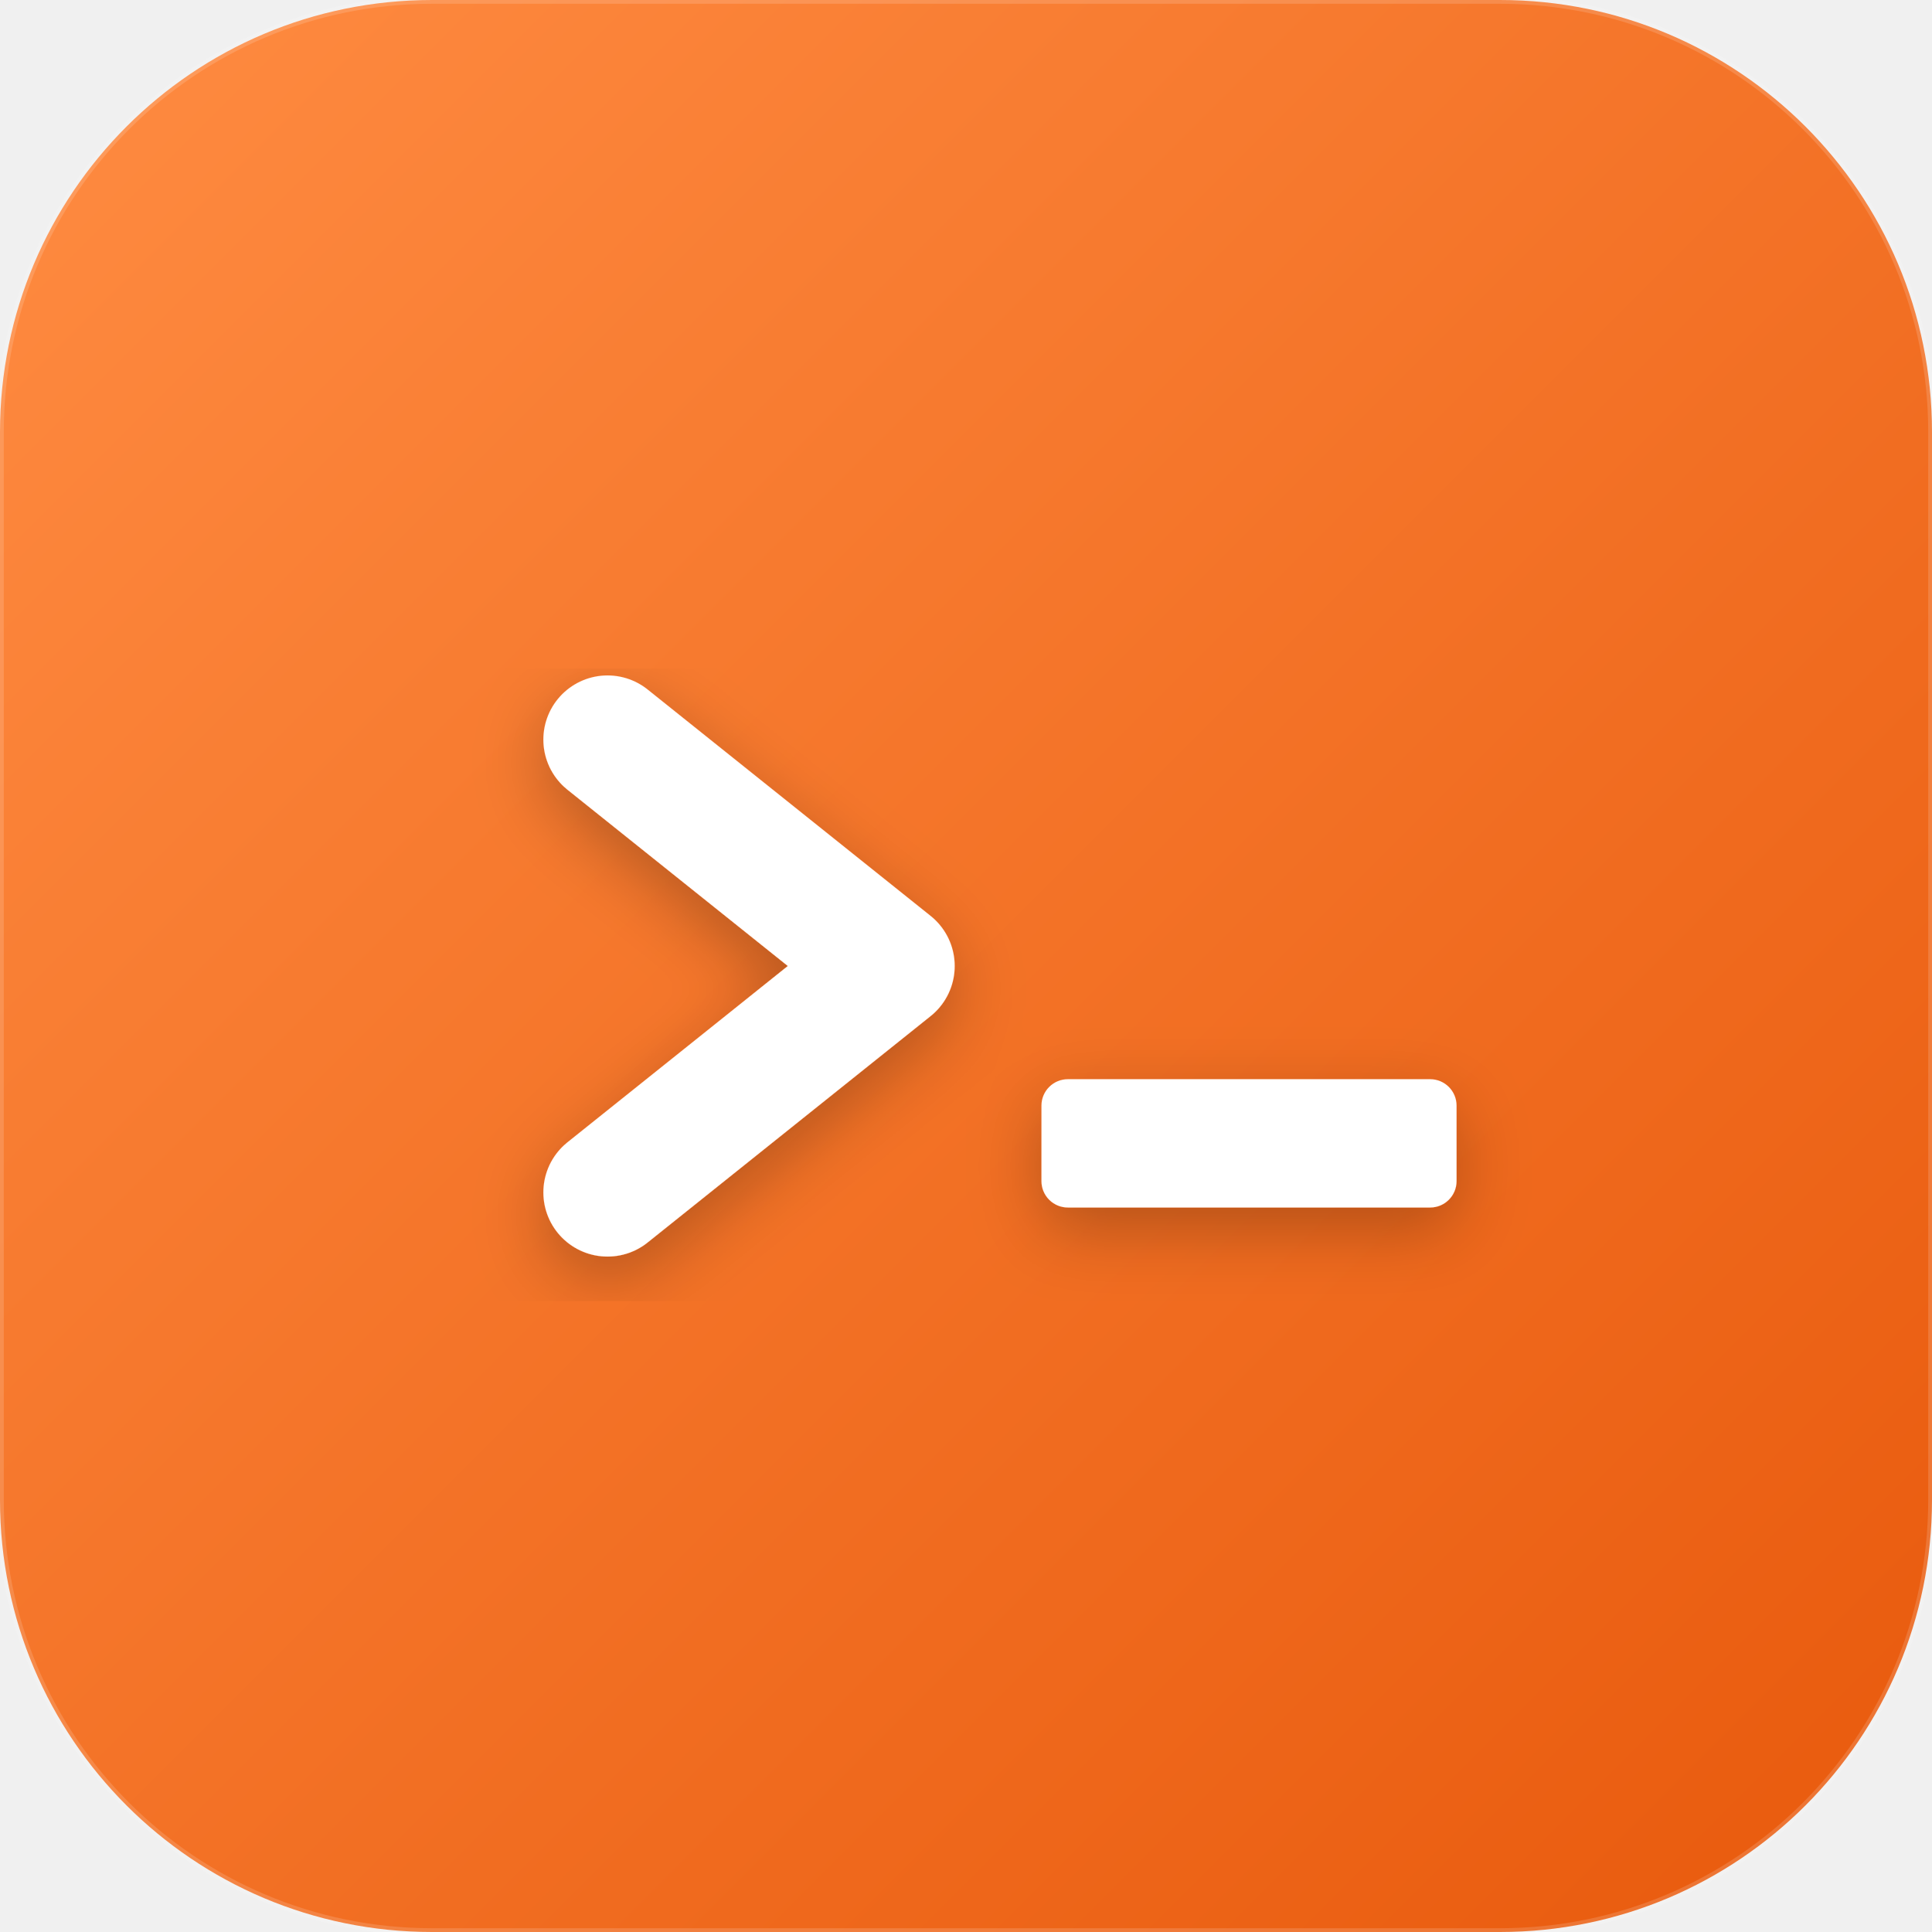
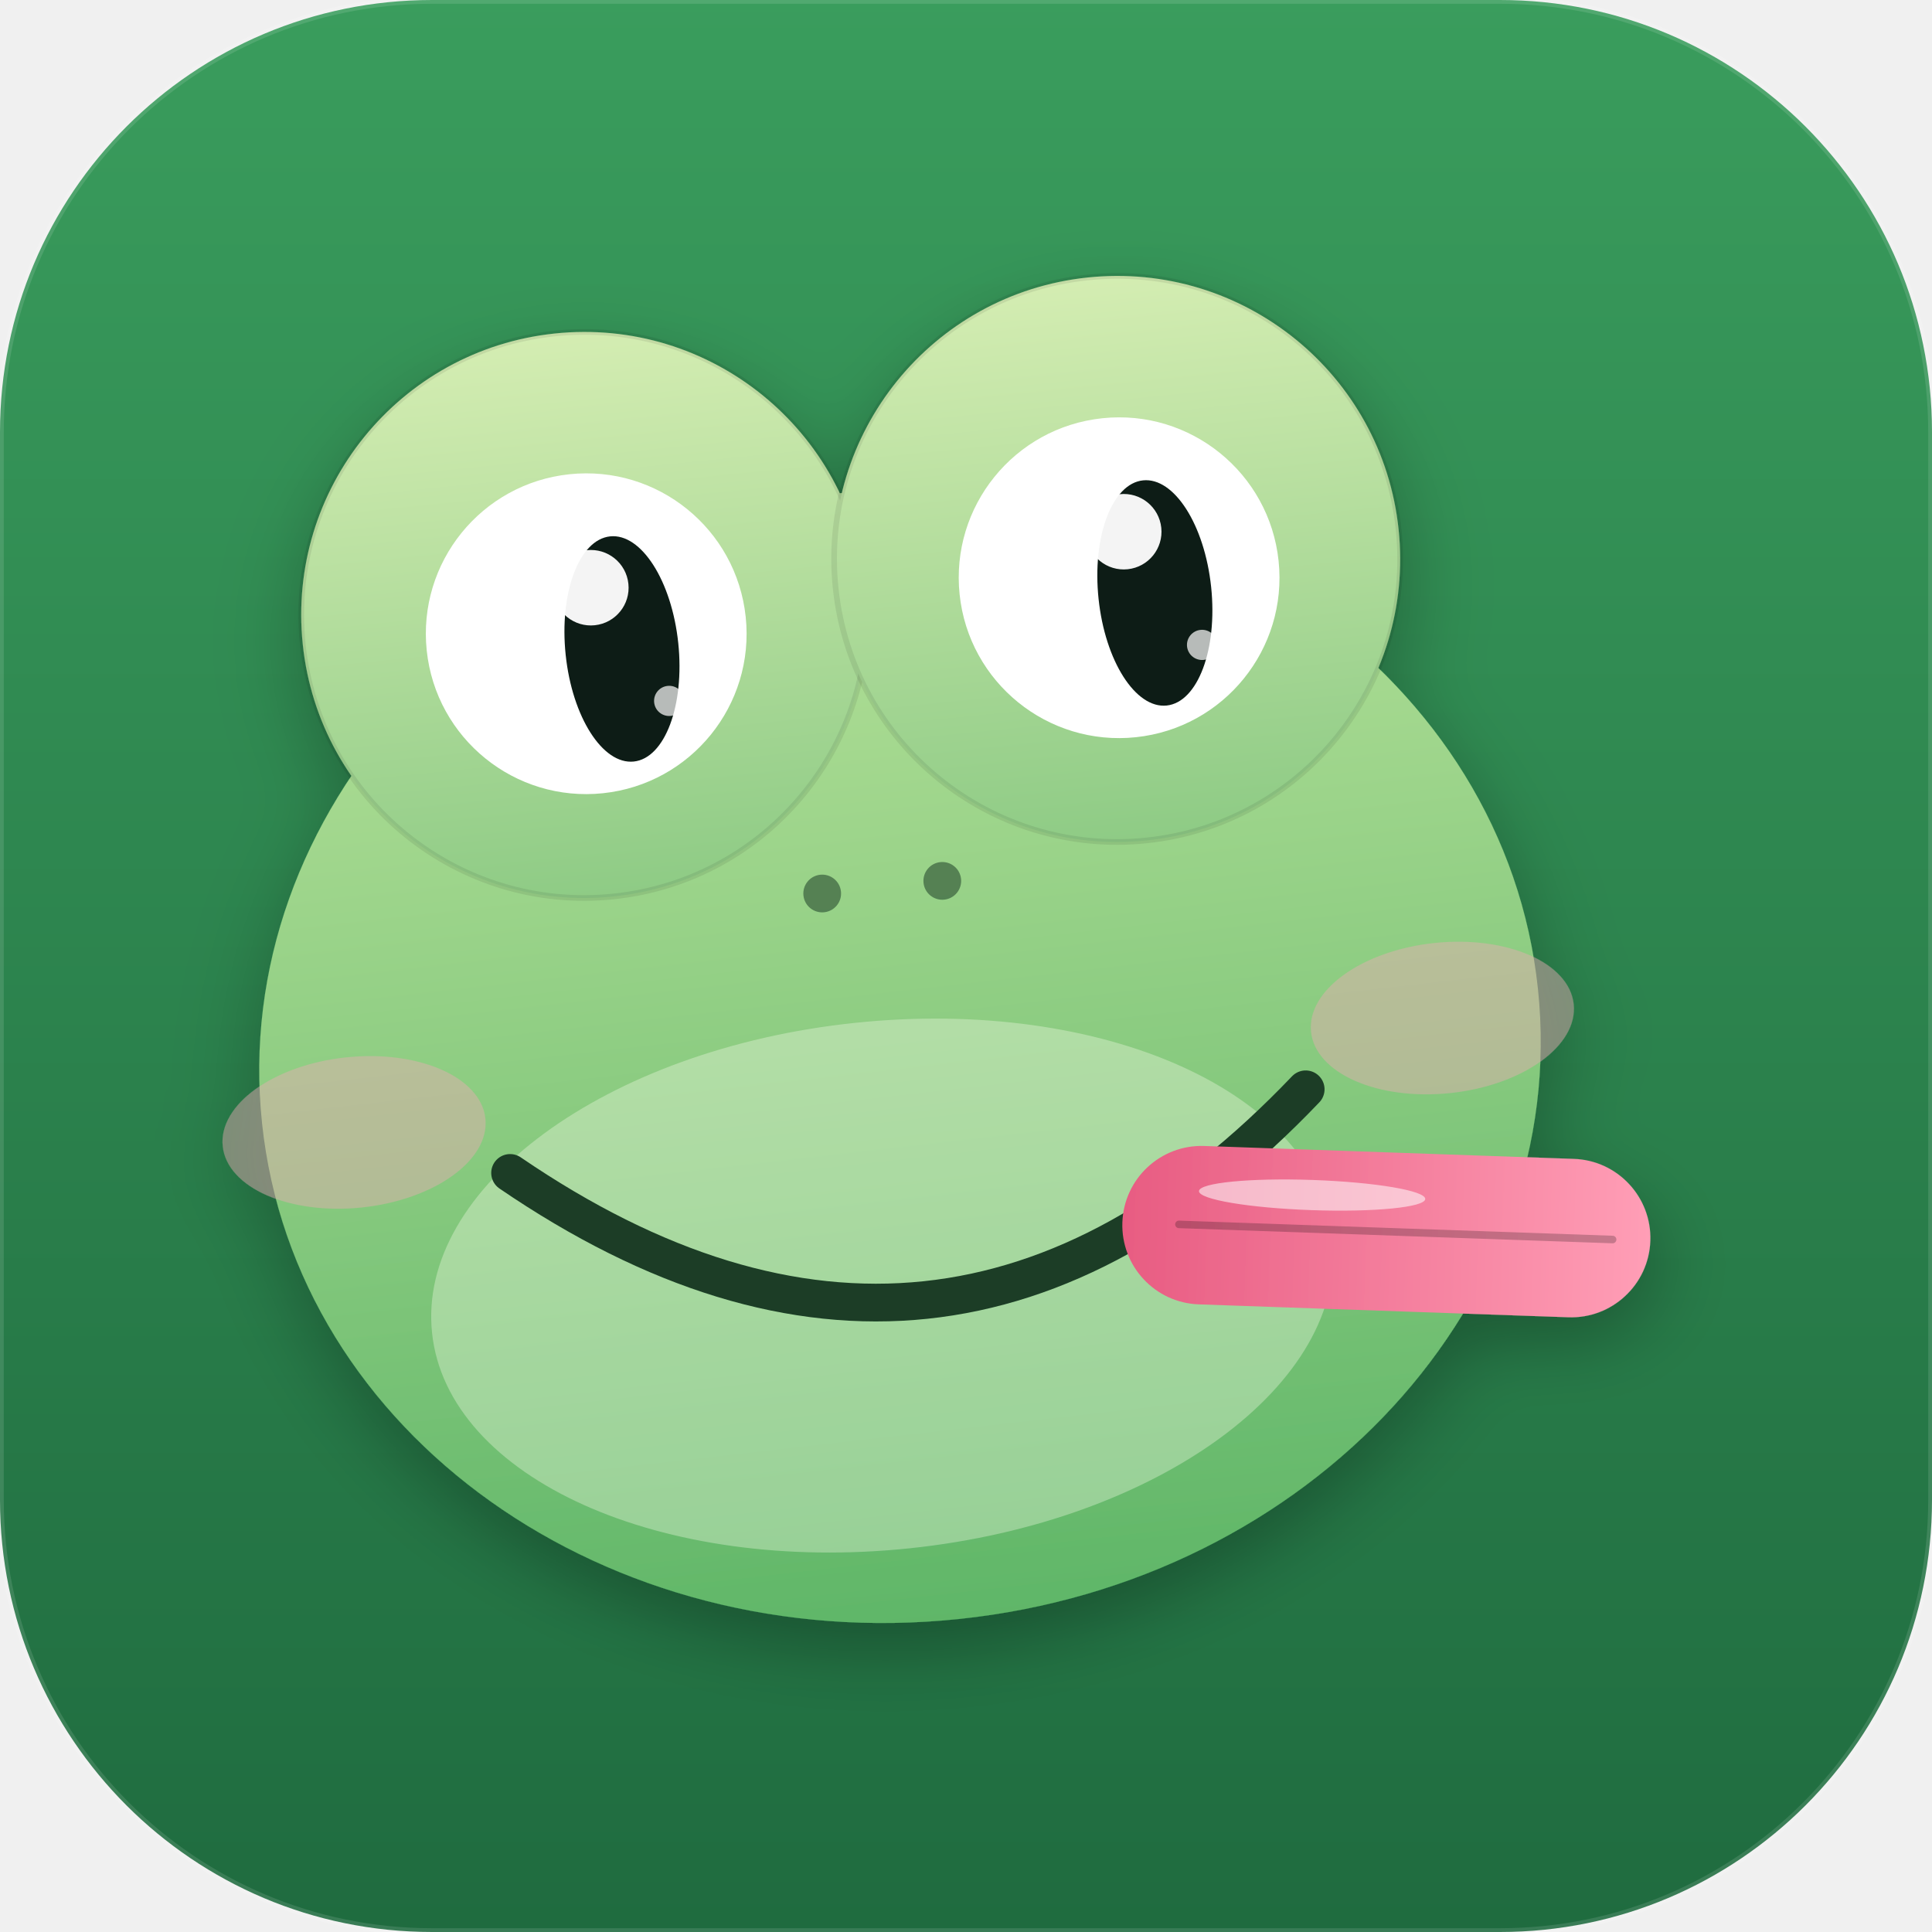
<svg xmlns="http://www.w3.org/2000/svg" width="1024" height="1024" viewBox="0 0 1024 1024">
  <defs>
-     <linearGradient id="bg" x1="0" y1="0" x2="1" y2="1">
-       <stop offset="0" stop-color="#FF8C42" />
-       <stop offset="1" stop-color="#E8590C" />
+     <linearGradient id="bg" x1="0" y1="0" x2="0" y2="1">
+       <stop offset="0" stop-color="#3A9D5D" />
+       <stop offset="1" stop-color="#1F6B3F" />
    </linearGradient>
-     <filter id="shadow" x="-20%" y="-20%" width="140%" height="140%">
-       <feDropShadow dx="0" dy="12" stdDeviation="18" flood-opacity="0.25" />
+     <linearGradient id="body" x1="0" y1="0" x2="0" y2="1">
+       <stop offset="0" stop-color="#B8E29A" />
+       <stop offset="1" stop-color="#5FB668" />
+     </linearGradient>
+     <linearGradient id="eye" x1="0" y1="0" x2="0" y2="1">
+       <stop offset="0" stop-color="#D4EDB2" />
+       <stop offset="1" stop-color="#8ECB85" />
+     </linearGradient>
+     <linearGradient id="tongue" x1="0" y1="0" x2="1" y2="0">
+       <stop offset="0" stop-color="#E85C82" />
+       <stop offset="1" stop-color="#FF9EB6" />
+     </linearGradient>
+     <filter id="shadow" x="-50%" y="-50%" width="200%" height="200%">
+       <feDropShadow dx="0" dy="14" stdDeviation="20" flood-opacity="0.28" />
    </filter>
  </defs>
  <rect x="0" y="0" width="1024" height="1024" rx="229" ry="229" fill="url(#bg)" />
-   <rect x="0" y="0" width="1024" height="1024" rx="229" ry="229" fill="none" stroke="rgba(255,255,255,0.15)" stroke-width="4" />
-   <g transform="translate(512 512)" filter="url(#shadow)">
-     <path d="M -190 -120 L -40 0 L -190 120" fill="none" stroke="white" stroke-width="68" stroke-linecap="round" stroke-linejoin="round" />
-     <rect x="40" y="60" width="220" height="68" rx="14" fill="white" />
+   <rect x="0" y="0" width="1024" height="1024" rx="229" ry="229" fill="none" stroke="rgba(255,255,255,0.12)" stroke-width="4" />
+   <g filter="url(#shadow)" transform="translate(-40 0) rotate(-6 512 512)">
+     <ellipse cx="512" cy="560" rx="340" ry="300" fill="url(#body)" />
+     <ellipse cx="490" cy="680" rx="240" ry="140" fill="#F6FBE8" opacity="0.35" />
+     <g>
+       <ellipse cx="370" cy="310" rx="150" ry="150" fill="url(#eye)" />
+       <ellipse cx="370" cy="310" rx="150" ry="150" fill="none" stroke="rgba(0,0,0,0.08)" stroke-width="3" />
+       <ellipse cx="654" cy="310" rx="150" ry="150" fill="url(#eye)" />
+       <ellipse cx="654" cy="310" rx="150" ry="150" fill="none" stroke="rgba(0,0,0,0.08)" stroke-width="3" />
+     </g>
+     <g>
+       <circle cx="370" cy="320" r="85" fill="#FFFFFF" />
+       <ellipse cx="388" cy="330" rx="30" ry="60" fill="#0D1B14" />
+       <circle cx="375" cy="296" r="20" fill="#FFFFFF" opacity="0.95" />
+       <circle cx="410" cy="360" r="8" fill="#FFFFFF" opacity="0.7" />
+       <circle cx="654" cy="320" r="85" fill="#FFFFFF" />
+       <ellipse cx="672" cy="330" rx="30" ry="60" fill="#0D1B14" />
+       <circle cx="659" cy="296" r="20" fill="#FFFFFF" opacity="0.95" />
+       <circle cx="694" cy="360" r="8" fill="#FFFFFF" opacity="0.7" />
+     </g>
+     <ellipse cx="220" cy="570" rx="70" ry="40" fill="#F4A7B9" opacity="0.4" />
+     <ellipse cx="800" cy="570" rx="70" ry="40" fill="#F4A7B9" opacity="0.4" />
+     <path d="M 300 600 Q 512 780 724 600" stroke="#1B3E26" stroke-width="20" fill="none" stroke-linecap="round" />
+     <g transform="translate(620 660) rotate(8)">
+       <rect x="0" y="-42" width="280" height="84" rx="42" ry="42" fill="url(#tongue)" />
+       <line x1="30" y1="0" x2="260" y2="0" stroke="rgba(0,0,0,0.22)" stroke-width="4" stroke-linecap="round" />
+       <ellipse cx="100" cy="-18" rx="60" ry="8" fill="rgba(255,255,255,0.55)" />
+     </g>
+     <circle cx="480" cy="470" r="10" fill="#1B3E26" opacity="0.55" />
+     <circle cx="544" cy="470" r="10" fill="#1B3E26" opacity="0.55" />
  </g>
</svg>
